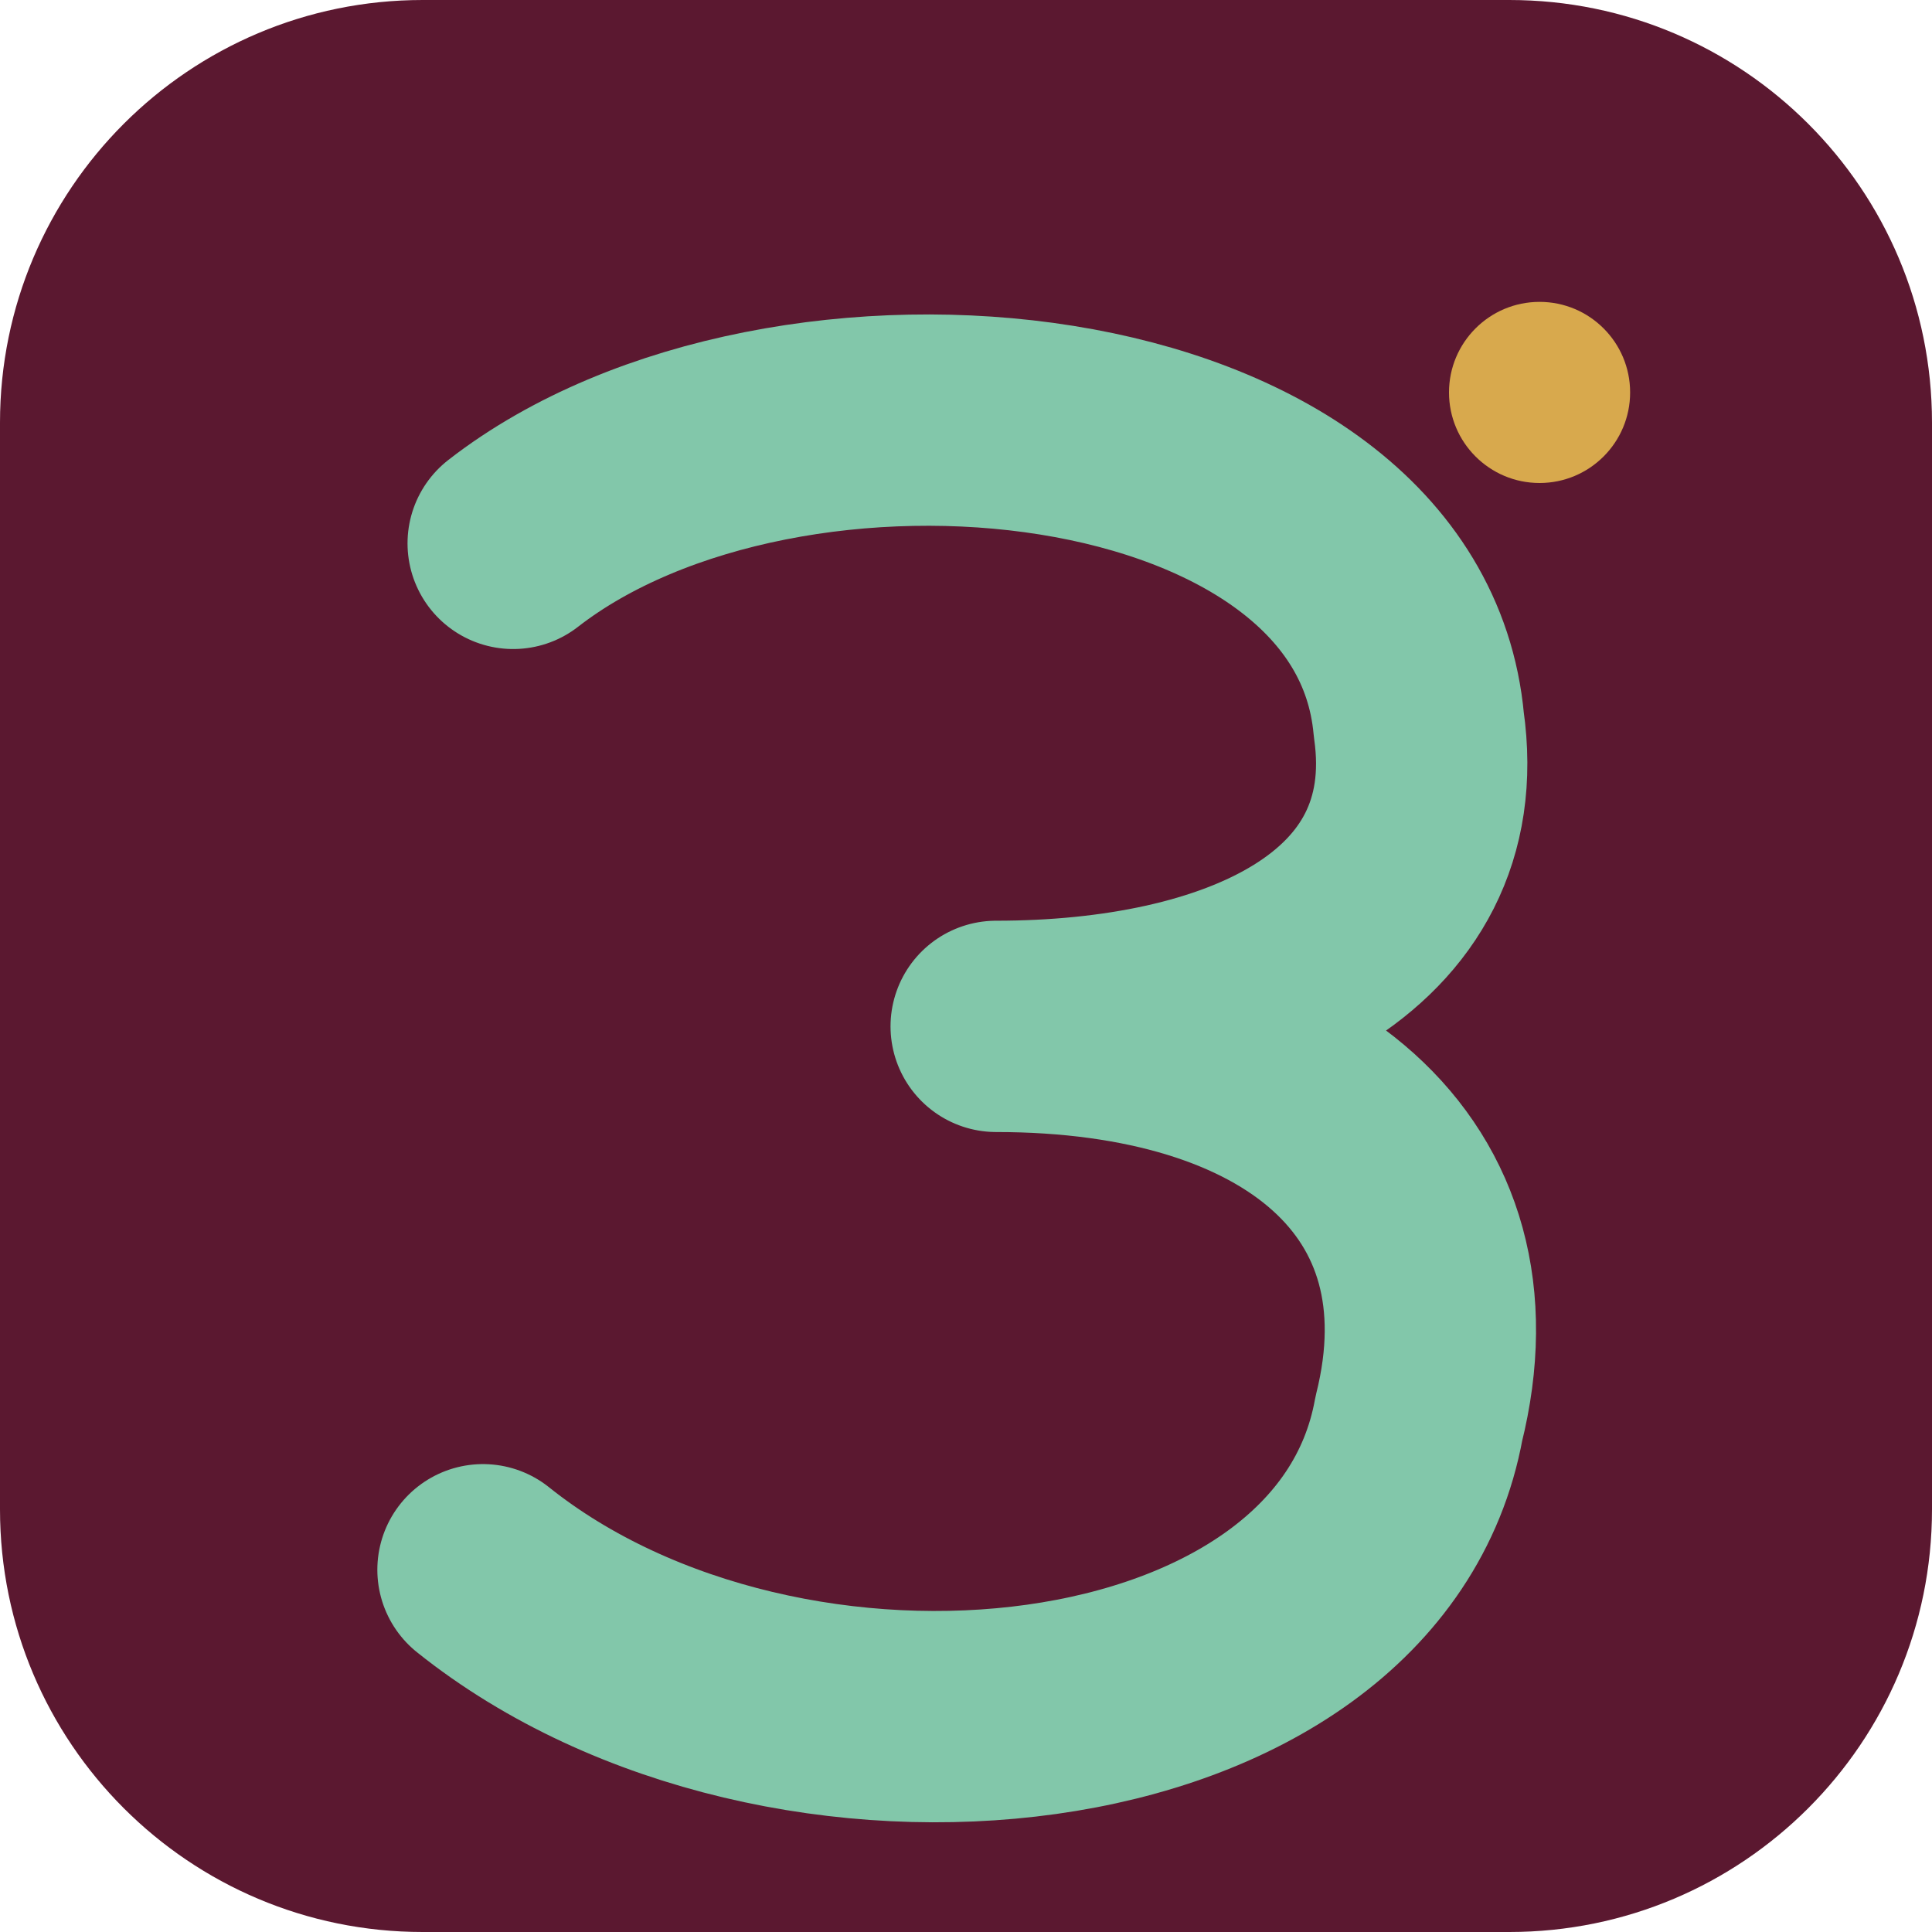
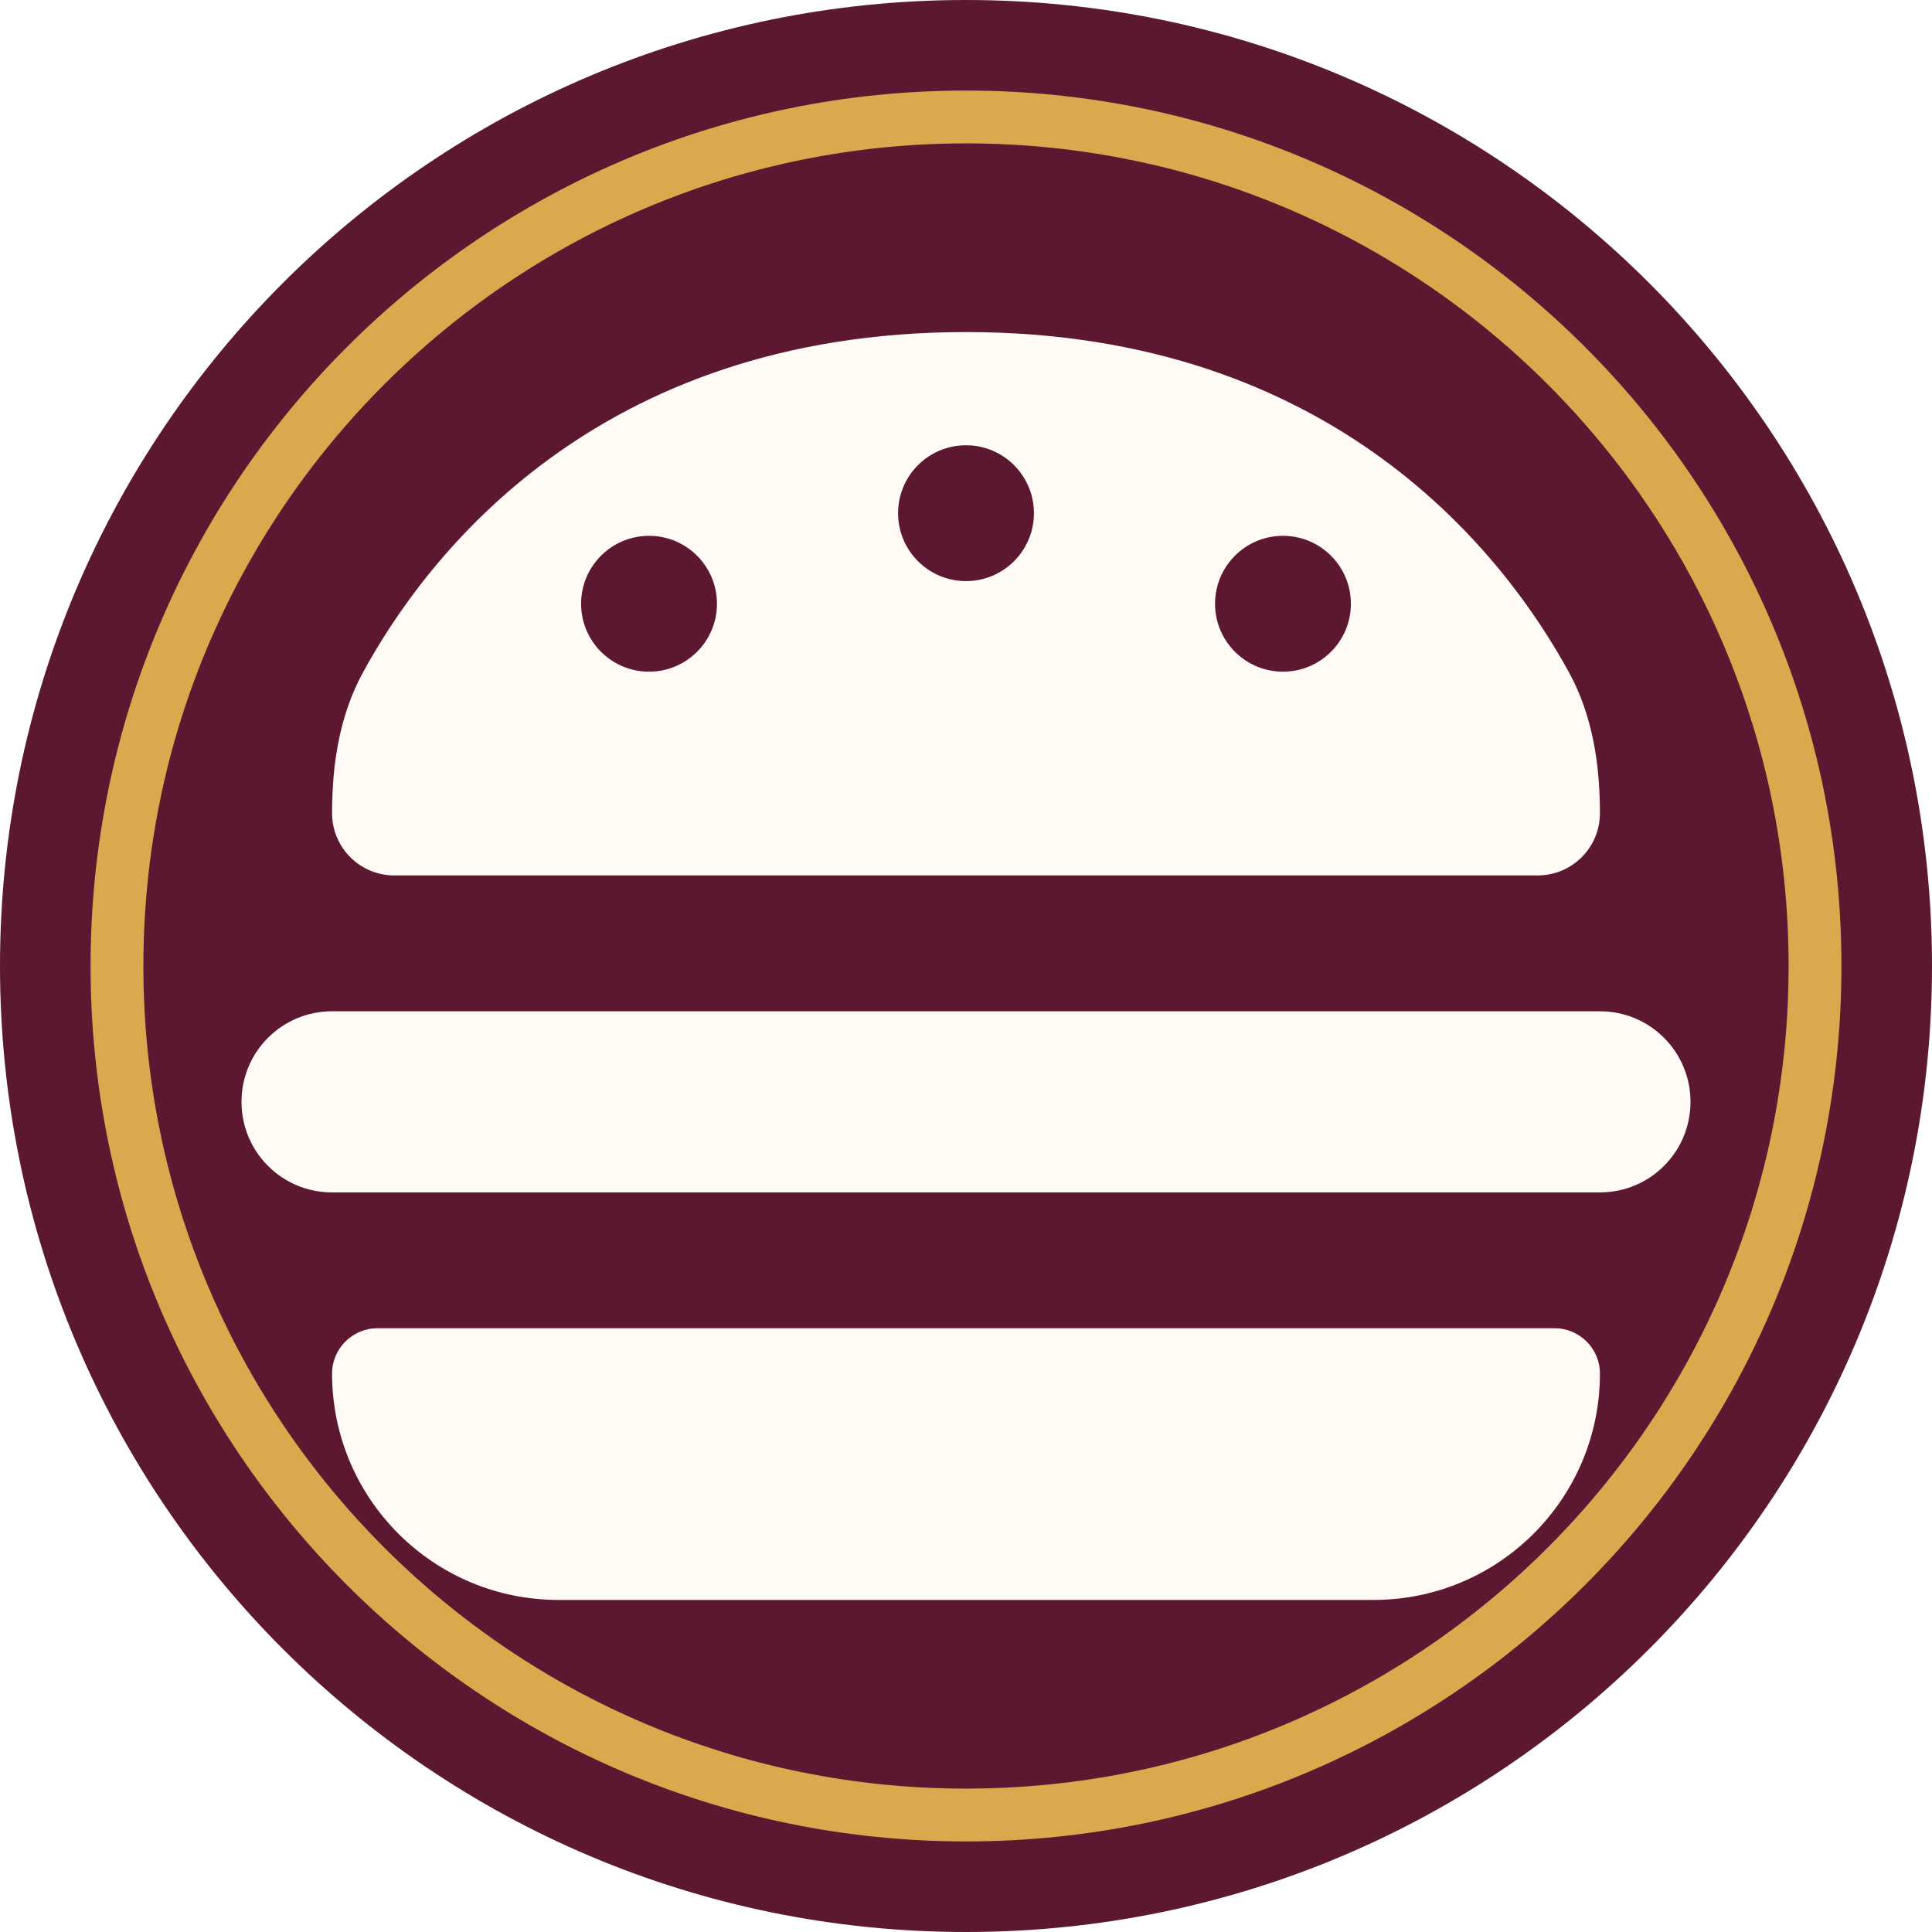
- <svg xmlns="http://www.w3.org/2000/svg" viewBox="0 0 64 64">
-   <rect width="64" height="64" rx="14" fill="#5b1830" />
-   <path d="M17 18c9-7 29-5 30 6 1 7-6 10-14 10 10 0 16 5 14 13-2 11-21 13-31 5" fill="none" stroke="#82c7aa" stroke-width="7" stroke-linecap="round" stroke-linejoin="round" />
-   <circle cx="51" cy="13" r="3" fill="#d8a94d" />
+ <svg xmlns="http://www.w3.org/2000/svg" viewBox="0 0 512 512">
+   <circle cx="256" cy="256" r="256" fill="#5b1830" />
+   <circle cx="256" cy="256" r="225" fill="none" stroke="#d8a94d" stroke-width="14" />
+   <g transform="translate(64 64) scale(.75)">
+     <path fill="#fffaf3" d="M48 384c-8.8 0-16 7.2-16 16 0 44.2 35.8 80 80 80h288c44.2 0 80-35.8 80-80 0-8.8-7.2-16-16-16H48zM32 202c0 12.2 9.9 22 22 22h404c12.2 0 22-9.9 22-22 0-17.2-2.6-34.4-10.8-49.5C447 111.7 386.9 32 256 32S65 111.6 42.8 152.5C34.6 167.6 32 184.8 32 202zM0 304c0 17.7 14.3 32 32 32h448c17.7 0 32-14.3 32-32s-14.3-32-32-32H32c-17.7 0-32 14.3-32 32zM256 72a24 24 0 1 1 0 48 24 24 0 1 1 0-48zM120 128a24 24 0 1 1 48 0 24 24 0 1 1-48 0zm248-24a24 24 0 1 1 0 48 24 24 0 1 1 0-48z" />
+   </g>
</svg>
